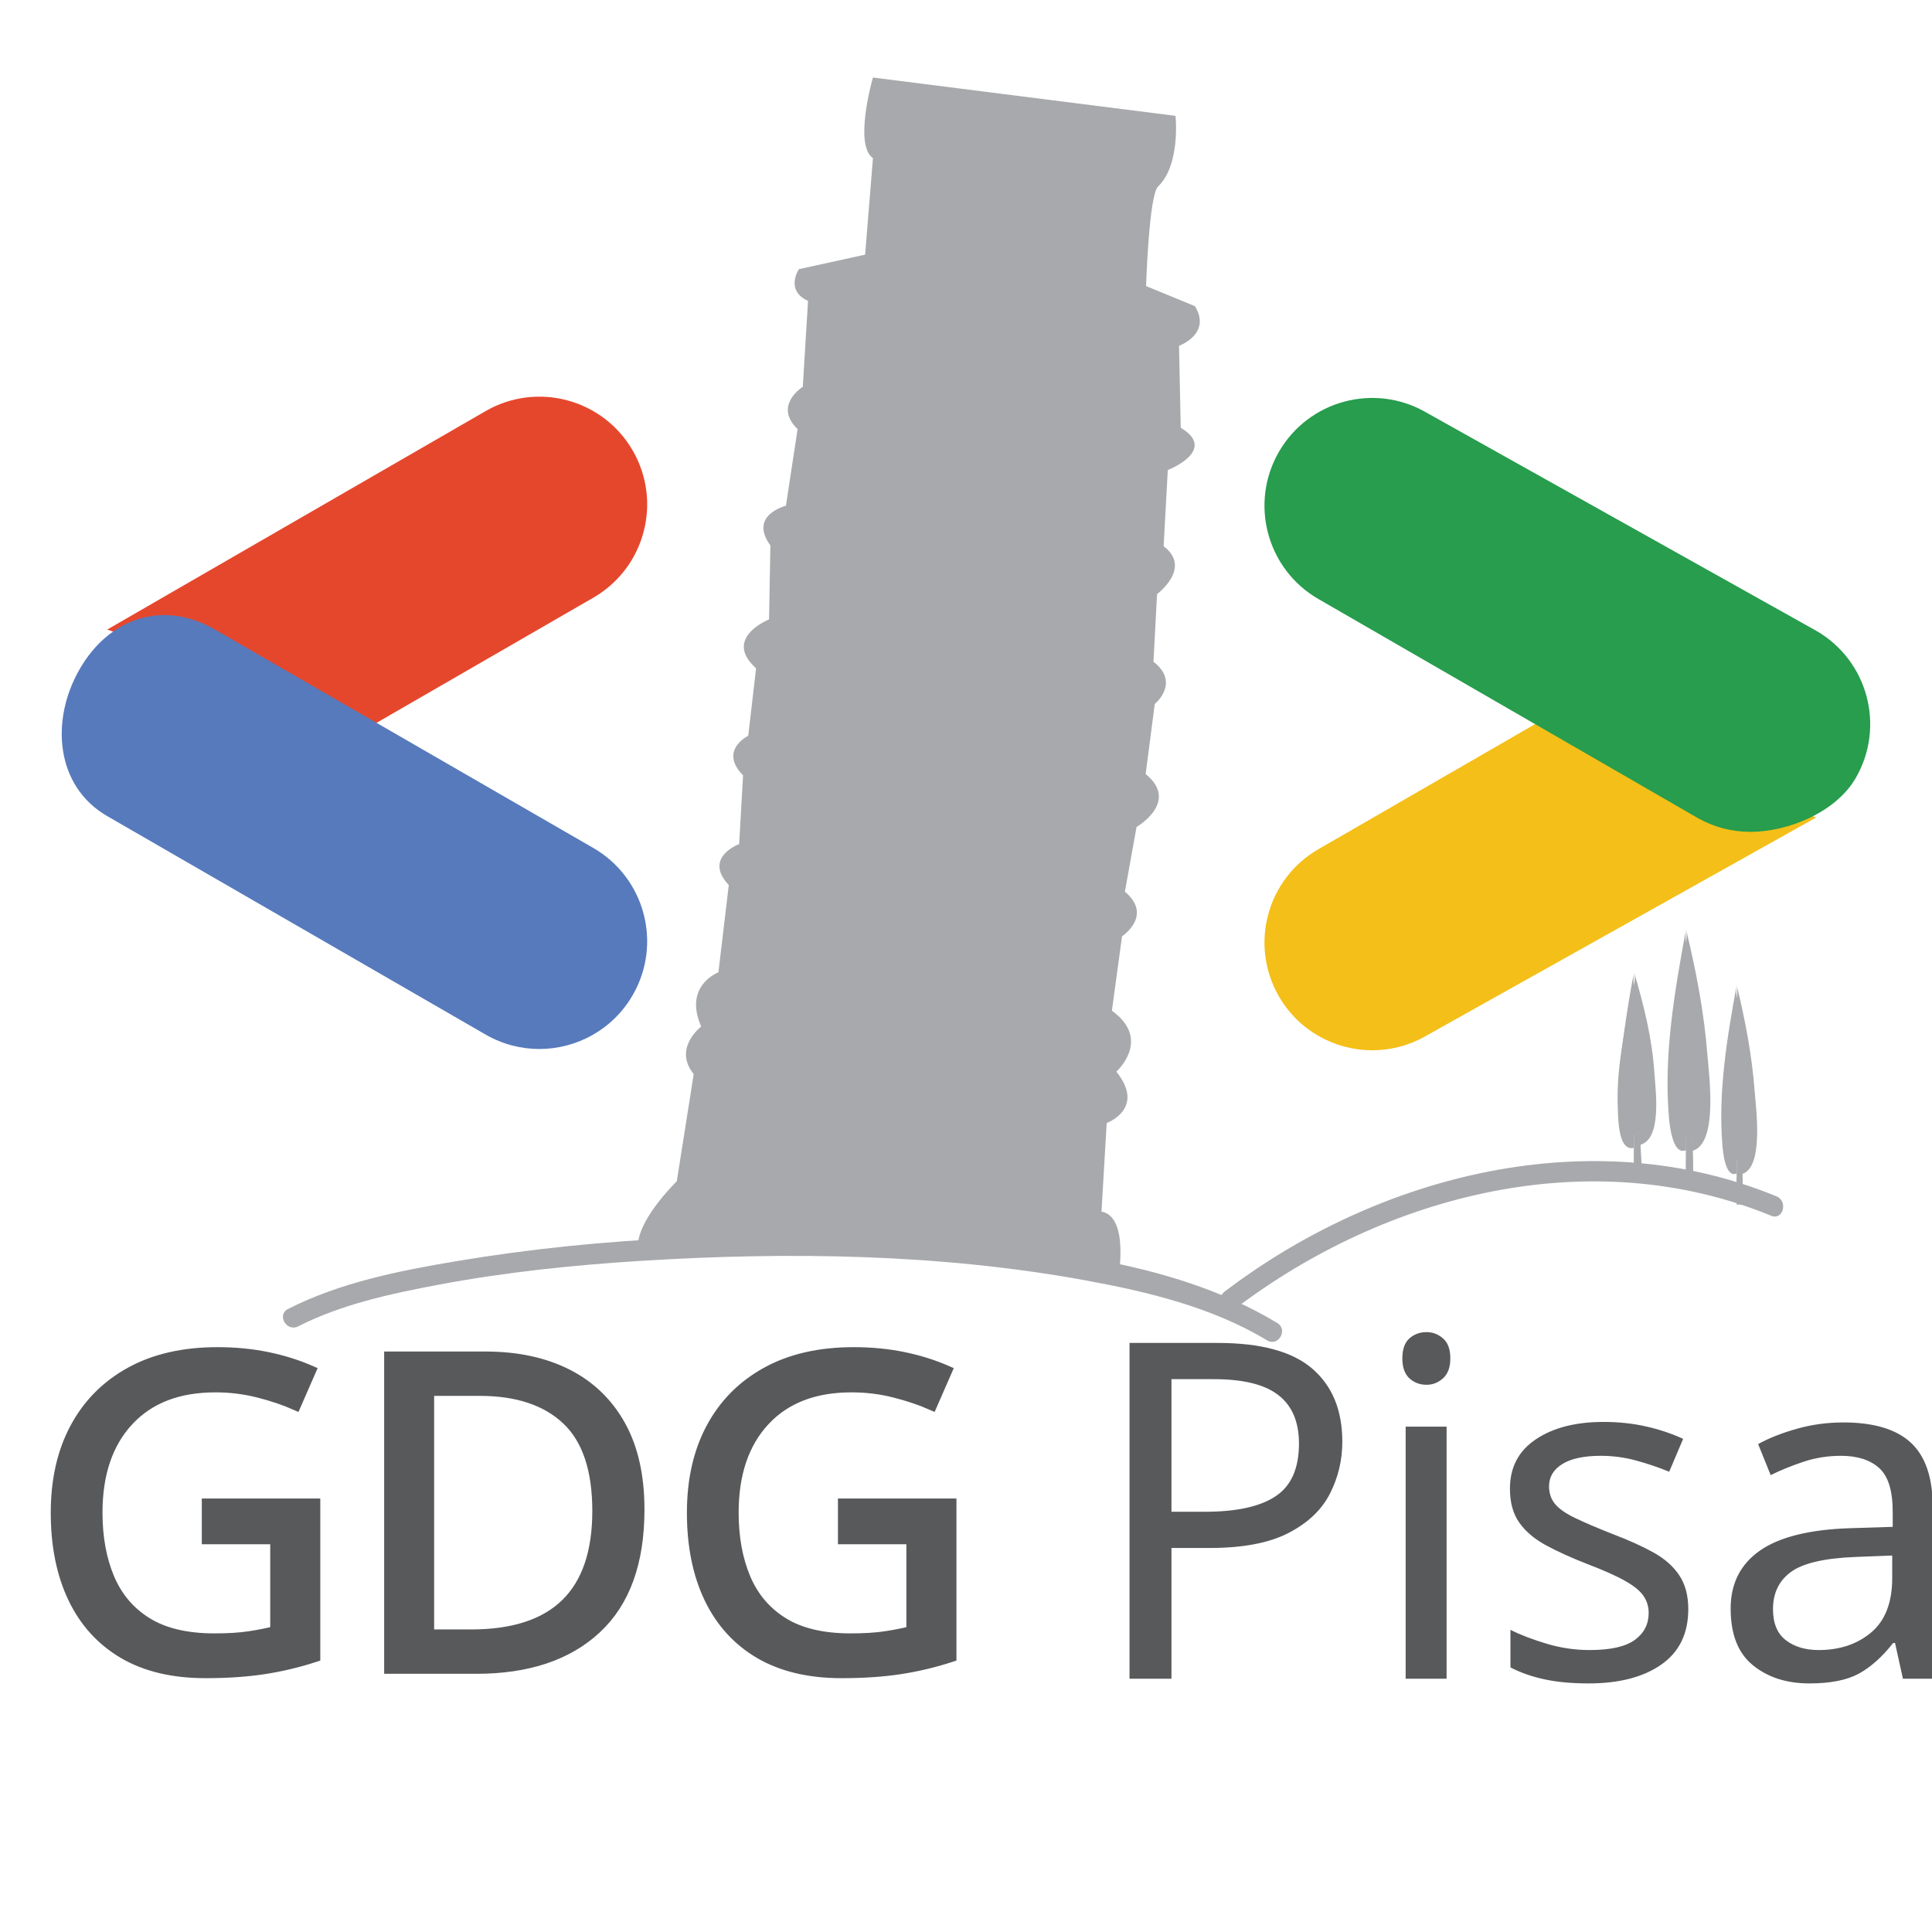
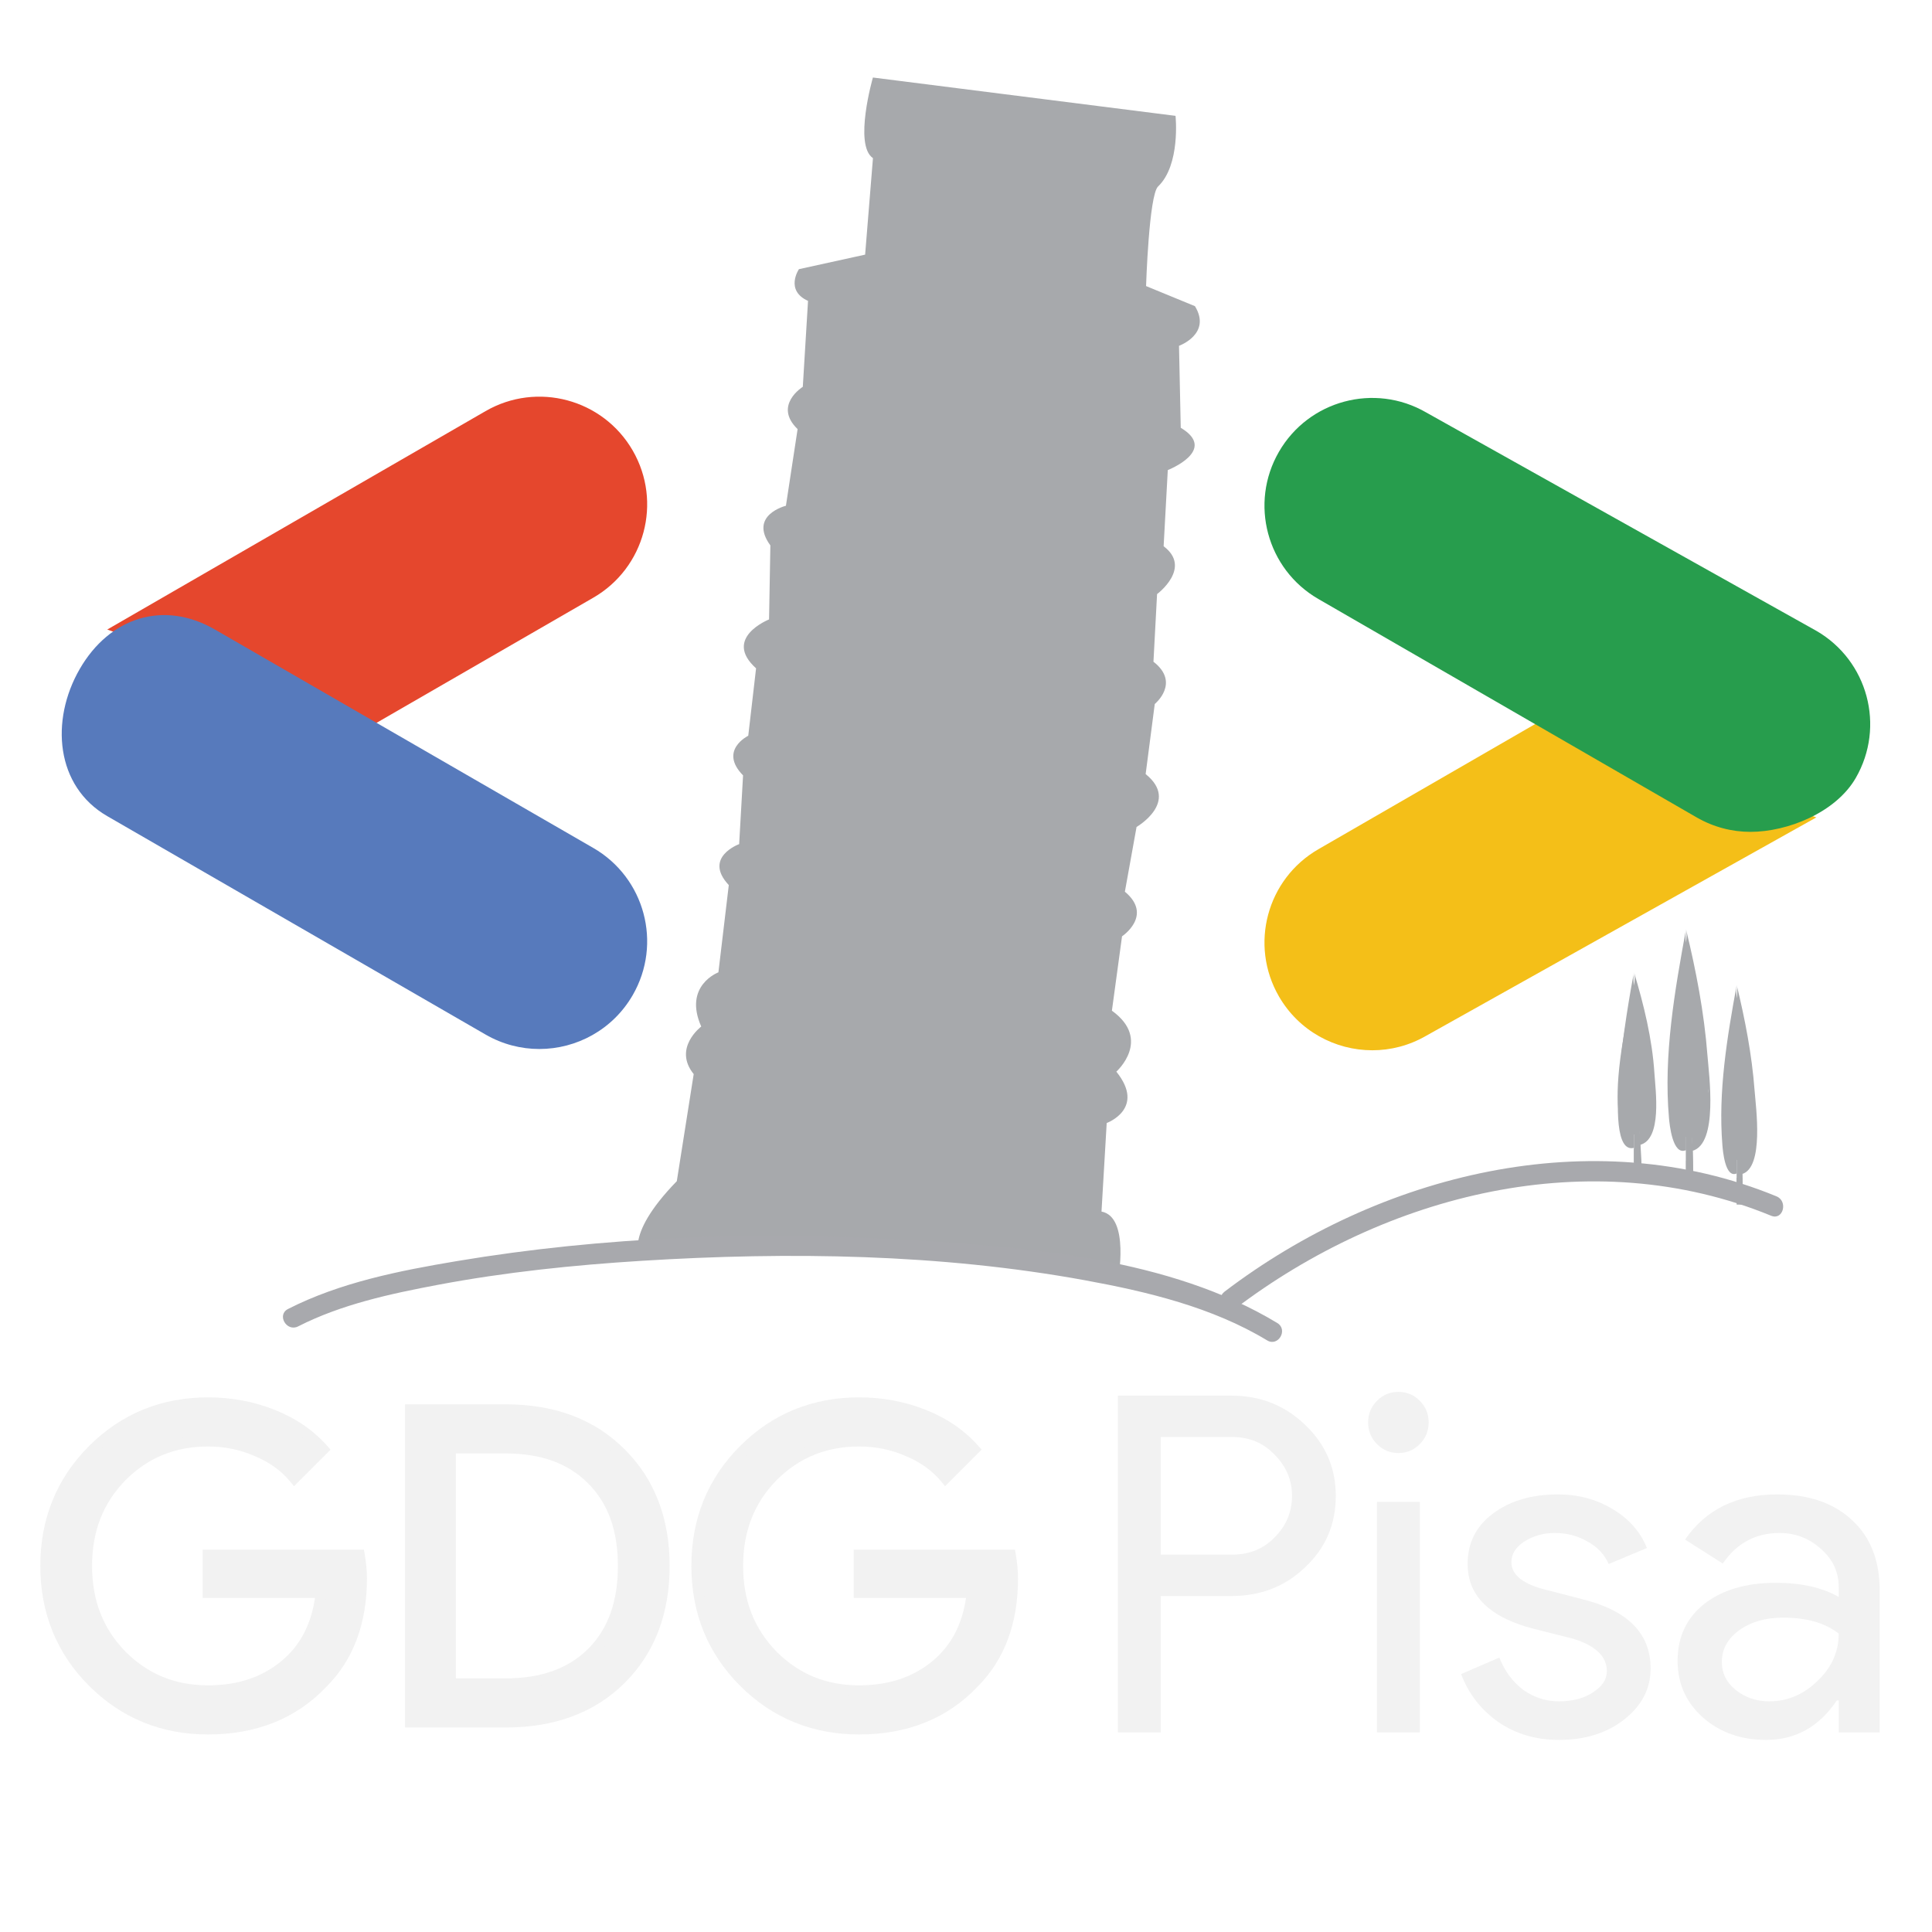
- <svg xmlns="http://www.w3.org/2000/svg" version="1.1" x="0px" y="0px" width="359.949px" height="359.958px" viewBox="0 0 359.949 359.958" enable-background="new 0 0 359.949 359.958" xml:space="preserve">
+ <svg xmlns="http://www.w3.org/2000/svg" version="1.1" x="0px" y="0px" width="359.949px" height="359.958px" viewBox="0 0 359.949 359.958" enable-background="new 0 0 359.949 359.958" xml:space="preserve" id="svg894">
+   <defs id="defs898">
+ 	
+ 	
+ 	
+ 	
+ 	
+ 	
+ 	
+ 	
+ 	
+ 	
+ 	
+ 		
+ 	
+ </defs>
  <g id="grafica_dietro">
    <g id="paesaggio_cipressi3">
	</g>
    <g id="paesaggio_cipressi2">
	</g>
    <g id="paesaggio_cipressi1">
	</g>
    <g id="torre_vet">
	</g>
    <g id="curve_nuove">
	</g>
  </g>
  <g id="google">
</g>
  <g id="gdg">
</g>
  <g id="tavola_3">
    <g id="giallo-verde">
	</g>
    <g id="rosso-blu">
	</g>
  </g>
-   <g id="tavola_2">
-     <path fill="#A7A9AC" d="M119.46,234.526c0,0,34.019-1.738,46.615-1.587c10.779,0.129,42.209,5.698,42.209,5.698   s2.264-11.922-3.059-12.904l0.969-16.5c0,0,7.348-2.676,1.795-9.57c0,0,6.674-5.945-0.826-11.359l1.887-13.857   c0,0,5.855-3.875,0.531-8.311l2.176-12.066c0,0,8.098-4.682,1.693-9.848l1.697-13.055c0,0,4.842-3.938-0.242-7.879l0.672-12.602   c0,0,6.588-4.883,1.223-8.912l0.775-14.191c0,0,9.422-3.693,2.414-7.884l-0.324-15.267c0,0,6.127-2.215,2.971-7.388l-9.107-3.746   c0,0,0.533-16.931,2.232-18.552c4.229-4.028,3.256-13.162,3.256-13.162l-56.381-7.142c0,0-3.623,12.56,0.008,15.021   c0,0-1.459,17.975-1.459,17.979l-12.334,2.708c0,0-2.662,3.939,1.695,5.91l-0.973,16.009c0,0-5.564,3.443-0.969,7.879   l-2.176,14.281c0,0-7.014,1.727-2.898,7.391l-0.244,13.787c0,0-8.713,3.449-2.42,9.111l-1.455,12.559c0,0-5.561,2.709-0.969,7.389   l-0.727,12.805c0,0-6.77,2.461-1.932,7.633l-1.934,16.254c0,0-6.584,2.469-3.199,10.1c0,0-5.328,4.01-1.404,8.861l-3.148,19.947   C115.771,230.702,119.46,234.526,119.46,234.526z" />
-     <g>
-       <path fill="#F4BF18" d="M255.681,195.681c3.405,0,6.855-0.867,10.017-2.693l72.71-40.694l-51.357-17.985l-41.424,23.916    c-9.6,5.542-12.889,17.818-7.347,27.418C241.997,192.081,248.744,195.681,255.681,195.681z" />
+   <path fill="#a7a9ac" d="m 119.46,234.526 c 0,0 34.019,-1.738 46.615,-1.587 10.779,0.129 42.209,5.698 42.209,5.698 0,0 2.264,-11.922 -3.059,-12.904 l 0.969,-16.5 c 0,0 7.348,-2.676 1.795,-9.57 0,0 6.674,-5.945 -0.826,-11.359 l 1.887,-13.857 c 0,0 5.855,-3.875 0.531,-8.311 l 2.176,-12.066 c 0,0 8.098,-4.682 1.693,-9.848 l 1.697,-13.055 c 0,0 4.842,-3.938 -0.242,-7.879 l 0.672,-12.602 c 0,0 6.588,-4.883 1.223,-8.912 l 0.775,-14.191 c 0,0 9.422,-3.693 2.414,-7.884 l -0.324,-15.267 c 0,0 6.127,-2.215 2.971,-7.388 l -9.107,-3.746 c 0,0 0.533,-16.931 2.232,-18.552 4.229,-4.028 3.256,-13.162 3.256,-13.162 l -56.381,-7.142 c 0,0 -3.623,12.56 0.008,15.021 0,0 -1.459,17.975 -1.459,17.979 l -12.334,2.708 c 0,0 -2.662,3.939 1.695,5.91 l -0.973,16.009 c 0,0 -5.564,3.443 -0.969,7.879 l -2.176,14.281 c 0,0 -7.014,1.727 -2.898,7.391 l -0.244,13.787 c 0,0 -8.713,3.449 -2.42,9.111 l -1.455,12.559 c 0,0 -5.561,2.709 -0.969,7.389 l -0.727,12.805 c 0,0 -6.77,2.461 -1.932,7.633 l -1.934,16.254 c 0,0 -6.584,2.469 -3.199,10.1 0,0 -5.328,4.01 -1.404,8.861 l -3.148,19.947 c -10.327,10.636 -6.638,14.46 -6.638,14.46 z" id="path835" />
+   <g id="g839">
+     <path fill="#f4bf18" d="m 255.681,195.681 c 3.405,0 6.855,-0.867 10.017,-2.693 l 72.71,-40.694 -51.357,-17.985 -41.424,23.916 c -9.6,5.542 -12.889,17.818 -7.347,27.418 3.717,6.438 10.464,10.038 17.401,10.038 z" id="path837" />
+   </g>
+   <g id="g843">
+     <path fill="#279d4d" d="m 326.129,154.986 c 6.937,0 15.907,-3.599 19.625,-10.039 5.542,-9.6 2.253,-21.875 -7.347,-27.417 l -72.71,-40.696 c -9.601,-5.542 -21.874,-2.254 -27.418,7.347 -5.542,9.599 -2.253,21.874 7.347,27.417 l 70.485,40.696 c 3.161,1.824 6.613,2.692 10.018,2.692 z" id="path841" />
+   </g>
+   <g id="g847">
+     <path fill="#e5472d" d="m 69.746,134.911 40.792,-23.551 c 9.601,-5.542 12.89,-17.818 7.347,-27.417 -5.542,-9.6 -17.816,-12.89 -27.417,-7.347 l -70.486,40.696 z" id="path845" />
+   </g>
+   <g id="g851">
+     <path fill="#577abc" d="m 100.483,195.443 c 6.938,0 13.684,-3.601 17.401,-10.039 5.543,-9.6 2.254,-21.876 -7.347,-27.418 L 40.051,117.292 c -9.601,-5.546 -19.65,-2.253 -25.193,7.347 -5.542,9.601 -4.478,21.875 5.123,27.417 l 70.486,40.695 c 3.161,1.825 6.612,2.692 10.016,2.692 z" id="path849" />
+   </g>
+   <g id="g859">
+     <path fill="#a7a9ac" d="m 323.57,186.018 c 0,0 7.135,29.145 0.968,30.232 l 0.121,5.683 h -1.089 v -5.804 c 0,0 -6.167,2.903 0,-30.111" id="path853" />
+     <g id="g857">
+       <path fill="#a7a9ac" d="m 323.57,188.518 c 0.987,4.061 1.794,8.176 2.441,12.304 0.251,1.602 0.478,3.207 0.653,4.819 0.115,1.062 0.146,2.152 0.285,3.205 0.304,2.284 0.575,-1.781 -0.006,0.117 -0.532,1.738 -0.206,4.154 -2.406,4.787 -0.246,0.07 -0.022,4.231 -0.013,4.658 0.04,1.895 0.08,3.789 0.121,5.684 0.004,-1.553 0.008,-3.106 0.013,-4.659 -0.363,0 -0.727,0 -1.089,0 0.009,0.834 0.017,1.667 0.024,2.5 0,-1.935 0,-3.869 0,-5.804 0,-0.188 -0.147,-2.446 -0.024,-2.5 -1.094,0.479 -1.758,-1.069 -2.066,-1.79 -0.298,-0.695 -0.378,-1.528 -0.481,-2.271 -0.093,-0.669 -0.094,-1.342 -0.159,-2.012 0.343,3.524 0.021,0.714 0.096,-0.24 0.496,-6.321 1.468,-12.562 2.611,-18.798 0.297,-1.618 -0.295,-3.396 0,-5 -1.785,9.733 -3.476,19.876 -2.665,29.827 0.074,0.909 0.48,6.24 2.665,5.284 -0.009,-0.833 -0.017,-1.667 -0.025,-2.5 0,1.935 0,3.869 0,5.804 0,0.143 -0.004,2.5 0.025,2.5 0.362,0 0.726,0 1.089,0 0.045,0 0.021,-4.281 0.013,-4.658 -0.041,-1.895 -0.081,-3.789 -0.122,-5.684 -0.004,1.553 -0.008,3.105 -0.012,4.659 4.177,-1.2 2.602,-12.438 2.36,-15.648 -0.494,-6.583 -1.77,-13.173 -3.328,-19.584 0.38,1.565 -0.384,3.419 0,5 z" id="path855" />
    </g>
-     <g>
-       <path fill="#279D4D" d="M326.129,154.986c6.937,0,15.907-3.599,19.625-10.039c5.542-9.6,2.253-21.875-7.347-27.417l-72.71-40.696    c-9.601-5.542-21.874-2.254-27.418,7.347c-5.542,9.599-2.253,21.874,7.347,27.417l70.485,40.696    C319.272,154.118,322.724,154.986,326.129,154.986z" />
+   </g>
+   <g id="g867">
+     <path fill="#a7a9ac" d="m 314.127,175.633 c 0,0 8.566,34.99 1.162,36.297 l 0.146,6.825 h -1.308 v -6.971 c 0,0.001 -7.404,3.486 0,-36.151" id="path861" />
+     <g id="g865">
+       <path fill="#a7a9ac" d="m 314.127,178.133 c 1.225,5.027 2.219,10.126 3.006,15.239 0.297,1.931 0.563,3.868 0.765,5.812 0.126,1.212 0.149,2.47 0.307,3.672 0.298,2.266 0.449,-2.174 -0.018,0.909 -0.309,2.041 -0.488,5.019 -2.897,5.665 -0.233,0.062 -0.021,4.237 -0.013,4.658 0.049,2.275 0.098,4.55 0.146,6.825 0.005,-1.553 0.009,-3.105 0.013,-4.658 -0.436,0 -0.871,0 -1.308,0 0.009,0.833 0.017,1.666 0.025,2.5 0,-2.324 0,-4.647 0,-6.971 0,-0.188 -0.149,-2.444 -0.025,-2.5 -1.298,0.576 -2.134,-1.282 -2.479,-2.148 -0.334,-0.84 -0.452,-1.783 -0.576,-2.674 -0.074,-0.541 -0.199,-3.618 -0.195,-1.396 -0.002,-0.969 0.085,-1.946 0.15,-2.911 0.503,-7.397 1.759,-14.739 3.099,-22.022 0.298,-1.618 -0.295,-3.396 0,-5 -2.105,11.444 -4.206,23.46 -3.174,35.168 0.094,1.064 0.656,7.101 3.174,5.983 -0.008,-0.833 -0.017,-1.666 -0.024,-2.5 0,2.323 0,4.646 0,6.971 0,0.142 -0.004,2.5 0.024,2.5 0.437,0 0.872,0 1.308,0 0.046,0 0.021,-4.282 0.013,-4.659 -0.049,-2.274 -0.097,-4.55 -0.146,-6.825 -0.004,1.554 -0.008,3.106 -0.013,4.659 4.896,-1.314 3.11,-14.183 2.826,-17.873 -0.605,-7.876 -2.12,-15.754 -3.988,-23.424 0.381,1.565 -0.385,3.419 0,5 z" id="path863" />
    </g>
-     <g>
-       <path fill="#E5472D" d="M69.746,134.911l40.792-23.551c9.601-5.542,12.89-17.818,7.347-27.417    c-5.542-9.6-17.816-12.89-27.417-7.347l-70.486,40.696L69.746,134.911z" />
+   </g>
+   <g id="g875">
+     <path fill="#a7a9ac" d="m 304.438,183.627 c 0,0 7.943,26.212 1.077,27.19 l 0.135,5.111 -1.212,0.652 v -5.221 c 0,0.002 -6.866,1.96 0,-27.732" id="path869" />
+     <g id="g873">
+       <path fill="#a7a9ac" d="m 304.438,186.127 c 1.119,3.719 2.042,7.516 2.771,11.329 0.271,1.419 0.514,2.844 0.702,4.276 0.102,0.774 0.18,1.548 0.262,2.324 0.243,2.3 -0.46,1.324 0.035,-0.035 -0.646,1.772 -0.42,3.748 -2.692,4.296 -0.224,0.054 -0.019,4.45 -0.007,4.91 0.045,1.704 0.09,3.408 0.135,5.112 0.003,-1.638 0.005,-3.274 0.007,-4.911 -0.404,0.218 -0.808,0.436 -1.212,0.652 0.009,0.834 0.017,1.667 0.025,2.5 0,-1.74 0,-3.48 0,-5.221 0,-0.155 -0.089,-2.483 -0.025,-2.5 -1.134,0.29 -1.867,-1.001 -2.267,-1.812 -0.317,-0.644 -0.432,-1.415 -0.553,-2.113 -0.118,-0.686 -0.144,-1.377 -0.199,-2.071 0.206,2.567 0.058,0.751 0.222,-0.96 0.509,-5.319 1.618,-10.571 2.796,-15.776 0.36,-1.593 -0.357,-3.424 0,-5 -0.094,0.412 -6.73,34.452 0,32.733 -0.008,-0.833 -0.017,-1.666 -0.025,-2.5 0,1.74 0,3.48 0,5.221 0,0.21 0.177,2.419 0.025,2.5 0.404,-0.217 0.808,-0.435 1.212,-0.652 0.396,-0.213 0.021,-4.336 0.007,-4.91 -0.045,-1.704 -0.09,-3.408 -0.135,-5.112 -0.002,1.638 -0.005,3.274 -0.007,4.911 4.212,-1.015 2.93,-10.178 2.726,-13.361 -0.405,-6.353 -1.973,-12.745 -3.803,-18.829 0.458,1.516 -0.462,3.461 0,4.999 z" id="path871" />
    </g>
-     <g>
-       <path fill="#577ABC" d="M100.483,195.443c6.938,0,13.684-3.601,17.401-10.039c5.543-9.6,2.254-21.876-7.347-27.418l-70.486-40.694    c-9.601-5.546-19.65-2.253-25.193,7.347c-5.542,9.601-4.478,21.875,5.123,27.417l70.486,40.695    C93.628,194.576,97.079,195.443,100.483,195.443z" />
+   </g>
+   <g id="g881">
+     <g id="g879">
+       <path fill="#a8a9ad" d="m 55.553,247.123 c 8.045,-4.108 17.229,-6.082 26.042,-7.743 12.553,-2.365 25.299,-3.687 38.041,-4.478 27.382,-1.699 55.469,-1.31 82.519,3.631 11.637,2.126 23.706,5.021 33.928,11.199 2.07,1.251 3.957,-1.99 1.893,-3.238 -20.07,-12.132 -46.568,-14.199 -69.412,-15.512 -27.746,-1.595 -56.028,-0.621 -83.467,3.981 -10.639,1.784 -21.748,3.974 -31.436,8.921 -2.15,1.098 -0.256,4.334 1.892,3.239 z" id="path877" />
    </g>
-     <g>
-       <path fill="#A7A9AC" d="M323.57,186.018c0,0,7.135,29.145,0.968,30.232l0.121,5.683h-1.089v-5.804    C323.57,216.129,317.403,219.032,323.57,186.018" />
-       <g>
-         <path fill="#A7A9AC" d="M323.57,188.518c0.987,4.061,1.794,8.176,2.441,12.304c0.251,1.602,0.478,3.207,0.653,4.819     c0.115,1.062,0.146,2.152,0.285,3.205c0.304,2.284,0.575-1.781-0.006,0.117c-0.532,1.738-0.206,4.154-2.406,4.787     c-0.246,0.07-0.022,4.231-0.013,4.658c0.04,1.895,0.08,3.789,0.121,5.684c0.004-1.553,0.008-3.106,0.013-4.659     c-0.363,0-0.727,0-1.089,0c0.009,0.834,0.017,1.667,0.024,2.5c0-1.935,0-3.869,0-5.804c0-0.188-0.147-2.446-0.024-2.5     c-1.094,0.479-1.758-1.069-2.066-1.79c-0.298-0.695-0.378-1.528-0.481-2.271c-0.093-0.669-0.094-1.342-0.159-2.012     c0.343,3.524,0.021,0.714,0.096-0.24C321.455,200.995,322.427,194.754,323.57,188.518c0.297-1.618-0.295-3.396,0-5     c-1.785,9.733-3.476,19.876-2.665,29.827c0.074,0.909,0.48,6.24,2.665,5.284c-0.009-0.833-0.017-1.667-0.025-2.5     c0,1.935,0,3.869,0,5.804c0,0.143-0.004,2.5,0.025,2.5c0.362,0,0.726,0,1.089,0c0.045,0,0.021-4.281,0.013-4.658     c-0.041-1.895-0.081-3.789-0.122-5.684c-0.004,1.553-0.008,3.105-0.012,4.659c4.177-1.2,2.602-12.438,2.36-15.648     c-0.494-6.583-1.77-13.173-3.328-19.584C323.95,185.083,323.186,186.937,323.57,188.518L323.57,188.518z" />
-       </g>
+   </g>
+   <g id="g887">
+     <g id="g885">
+       <path fill="#a8a9ad" d="m 230.051,243.883 c 28.076,-21.354 66.313,-31.203 99.937,-17.372 2.229,0.917 3.201,-2.709 0.997,-3.616 -34.431,-14.163 -74.066,-4.124 -102.827,17.75 -1.896,1.442 -0.03,4.7 1.893,3.238 z" id="path883" />
    </g>
-     <g>
-       <path fill="#A7A9AC" d="M314.127,175.633c0,0,8.566,34.99,1.162,36.297l0.146,6.825h-1.308v-6.971    C314.127,211.785,306.723,215.27,314.127,175.633" />
-       <g>
-         <path fill="#A7A9AC" d="M314.127,178.133c1.225,5.027,2.219,10.126,3.006,15.239c0.297,1.931,0.563,3.868,0.765,5.812     c0.126,1.212,0.149,2.47,0.307,3.672c0.298,2.266,0.449-2.174-0.018,0.909c-0.309,2.041-0.488,5.019-2.897,5.665     c-0.233,0.062-0.021,4.237-0.013,4.658c0.049,2.275,0.098,4.55,0.146,6.825c0.005-1.553,0.009-3.105,0.013-4.658     c-0.436,0-0.871,0-1.308,0c0.009,0.833,0.017,1.666,0.025,2.5c0-2.324,0-4.647,0-6.971c0-0.188-0.149-2.444-0.025-2.5     c-1.298,0.576-2.134-1.282-2.479-2.148c-0.334-0.84-0.452-1.783-0.576-2.674c-0.074-0.541-0.199-3.618-0.195-1.396     c-0.002-0.969,0.085-1.946,0.15-2.911C311.531,192.758,312.787,185.416,314.127,178.133c0.298-1.618-0.295-3.396,0-5     c-2.105,11.444-4.206,23.46-3.174,35.168c0.094,1.064,0.656,7.101,3.174,5.983c-0.008-0.833-0.017-1.666-0.024-2.5     c0,2.323,0,4.646,0,6.971c0,0.142-0.004,2.5,0.024,2.5c0.437,0,0.872,0,1.308,0c0.046,0,0.021-4.282,0.013-4.659     c-0.049-2.274-0.097-4.55-0.146-6.825c-0.004,1.554-0.008,3.106-0.013,4.659c4.896-1.314,3.11-14.183,2.826-17.873     c-0.605-7.876-2.12-15.754-3.988-23.424C314.508,174.698,313.742,176.552,314.127,178.133L314.127,178.133z" />
-       </g>
+   </g>
+   <g aria-label="GDG " id="text889" style="font-size:81.291px;font-family:ProductSans-Regular;fill:#f2f2f2;stroke:#58595b;stroke-width:2;stroke-miterlimit:10">
+     <g id="path3205" style="fill:#f2f2f2">
+       <path style="color:#000000;-inkscape-font-specification:'Product Sans';stroke:none;-inkscape-stroke:none;fill:#f2f2f2" d="m 67.366,294.108 q 0,12.194 -7.235,19.429 -8.129,8.617 -21.38,8.617 -12.681,0 -21.461,-8.779 -8.779,-8.779 -8.779,-21.623 0,-12.844 8.779,-21.623 8.779,-8.779 21.461,-8.779 6.422,0 12.112,2.276 5.69,2.276 9.348,6.422 l -5.365,5.365 q -2.683,-3.252 -6.991,-5.04 -4.227,-1.87 -9.105,-1.87 -9.511,0 -16.096,6.585 -6.503,6.666 -6.503,16.665 0,9.999 6.503,16.665 6.585,6.585 16.096,6.585 8.698,0 14.47,-4.877 5.772,-4.877 6.666,-13.413 H 38.751 v -6.991 h 28.208 q 0.406,2.276 0.406,4.39 z" id="path3232" />
+       <path style="color:#000000;-inkscape-font-specification:'Product Sans';stroke:none;-inkscape-stroke:none;fill:#f2f2f2" d="m 38.752,260.348 c -8.685,0 -16.145,3.049 -22.168,9.072 -6.025,6.025 -9.074,13.54 -9.074,22.33 0,8.791 3.049,16.307 9.074,22.332 6.023,6.023 13.483,9.072 22.168,9.072 9.047,0 16.493,-2.989 22.098,-8.926 5.013,-5.021 7.516,-11.802 7.516,-20.121 0,-1.473 -0.141,-2.994 -0.422,-4.564 l -0.146,-0.824 H 37.752 v 8.99 H 58.688 c -0.735,4.926 -2.723,8.787 -6.111,11.65 C 48.918,312.451 44.364,314 38.752,314 c -6.106,0 -11.163,-2.069 -15.381,-6.283 l -0.004,-0.004 c -0.001,-0.001 -0.003,-0.003 -0.004,-0.004 C 19.208,303.445 17.152,298.195 17.152,291.75 c 0,-6.445 2.055,-11.693 6.211,-15.957 l 0.004,-0.004 c 0.001,-0.001 0.003,-0.003 0.004,-0.004 4.218,-4.214 9.275,-6.283 15.381,-6.283 3.124,0 6.011,0.594 8.699,1.783 l 0.01,0.006 0.012,0.004 c 2.742,1.138 4.925,2.717 6.604,4.752 l 0.699,0.85 6.809,-6.809 -0.623,-0.703 c -2.549,-2.889 -5.807,-5.122 -9.727,-6.689 -3.914,-1.566 -8.083,-2.348 -12.482,-2.348 z m 0,2 c 4.163,0 8.067,0.736 11.74,2.205 3.343,1.337 6.039,3.221 8.266,5.531 l -3.941,3.941 C 53.03,272.121 50.879,270.548 48.25,269.455 c -2.946,-1.301 -6.122,-1.953 -9.498,-1.953 -6.571,0 -12.243,2.317 -16.803,6.877 l -0.006,0.004 -0.004,0.004 c -4.51,4.623 -6.787,10.481 -6.787,17.363 0,6.883 2.277,12.74 6.787,17.363 l 0.004,0.006 0.006,0.004 C 26.509,313.683 32.18,316 38.752,316 c 5.986,0 11.078,-1.702 15.115,-5.113 4.048,-3.421 6.396,-8.18 7.014,-14.072 l 0.115,-1.105 H 39.752 v -4.99 h 26.299 c 0.169,1.159 0.314,2.307 0.314,3.389 0,7.931 -2.317,14.098 -6.941,18.723 l -0.01,0.01 -0.012,0.01 c -5.233,5.547 -12.034,8.305 -20.65,8.305 -8.224,0 -15.071,-2.804 -20.754,-8.486 -5.681,-5.681 -8.488,-12.583 -8.488,-20.918 0,-8.335 2.808,-15.235 8.488,-20.916 5.683,-5.683 12.53,-8.486 20.754,-8.486 z" id="path3234" />
    </g>
-     <g>
-       <path fill="#A7A9AC" d="M304.438,183.627c0,0,7.943,26.212,1.077,27.19l0.135,5.111l-1.212,0.652v-5.221    C304.438,211.361,297.572,213.319,304.438,183.627" />
-       <g>
-         <path fill="#A7A9AC" d="M304.438,186.127c1.119,3.719,2.042,7.516,2.771,11.329c0.271,1.419,0.514,2.844,0.702,4.276     c0.102,0.774,0.18,1.548,0.262,2.324c0.243,2.3-0.46,1.324,0.035-0.035c-0.646,1.772-0.42,3.748-2.692,4.296     c-0.224,0.054-0.019,4.45-0.007,4.91c0.045,1.704,0.09,3.408,0.135,5.112c0.003-1.638,0.005-3.274,0.007-4.911     c-0.404,0.218-0.808,0.436-1.212,0.652c0.009,0.834,0.017,1.667,0.025,2.5c0-1.74,0-3.48,0-5.221c0-0.155-0.089-2.483-0.025-2.5     c-1.134,0.29-1.867-1.001-2.267-1.812c-0.317-0.644-0.432-1.415-0.553-2.113c-0.118-0.686-0.144-1.377-0.199-2.071     c0.206,2.567,0.058,0.751,0.222-0.96C302.151,196.584,303.26,191.332,304.438,186.127c0.36-1.593-0.357-3.424,0-5     c-0.094,0.412-6.73,34.452,0,32.733c-0.008-0.833-0.017-1.666-0.025-2.5c0,1.74,0,3.48,0,5.221c0,0.21,0.177,2.419,0.025,2.5     c0.404-0.217,0.808-0.435,1.212-0.652c0.396-0.213,0.021-4.336,0.007-4.91c-0.045-1.704-0.09-3.408-0.135-5.112     c-0.002,1.638-0.005,3.274-0.007,4.911c4.212-1.015,2.93-10.178,2.726-13.361c-0.405-6.353-1.973-12.745-3.803-18.829     C304.896,182.644,303.976,184.589,304.438,186.127L304.438,186.127z" />
-       </g>
+     <g id="path3207" style="fill:#f2f2f2">
+       <path style="color:#000000;-inkscape-font-specification:'Product Sans';stroke:none;-inkscape-stroke:none;fill:#f2f2f2" d="m 76.452,320.853 v -58.205 h 17.803 q 13.332,0 21.38,8.048 8.129,8.048 8.129,21.054 0,13.088 -8.129,21.136 -8.048,7.967 -21.38,7.967 z m 7.479,-51.051 v 43.897 h 10.324 q 10.161,0 16.014,-5.772 5.853,-5.853 5.853,-16.177 0,-10.243 -5.853,-16.096 -5.853,-5.853 -16.014,-5.853 z" id="path3238" />
+       <path style="color:#000000;-inkscape-font-specification:'Product Sans';stroke:none;-inkscape-stroke:none;fill:#f2f2f2" d="m 75.453,261.648 v 60.205 h 1 17.803 c 9.087,0 16.521,-2.751 22.082,-8.256 5.612,-5.556 8.426,-12.915 8.426,-21.848 0,-8.879 -2.815,-16.209 -8.426,-21.764 -5.56,-5.558 -12.995,-8.338 -22.082,-8.338 z m 2,2 h 16.803 c 8.687,0 15.502,2.586 20.672,7.756 h 0.002 l 0.002,0.002 c 5.228,5.176 7.832,11.881 7.832,20.344 0,8.518 -2.605,15.251 -7.832,20.426 -5.169,5.117 -11.987,7.678 -20.676,7.678 H 77.453 Z m 5.479,5.154 v 1 44.896 h 11.324 c 6.964,0 12.609,-2.008 16.717,-6.059 l 0.002,-0.004 0.002,-0.002 c 4.11,-4.11 6.146,-9.813 6.146,-16.885 0,-7.019 -2.038,-12.695 -6.146,-16.803 -4.107,-4.107 -9.754,-6.145 -16.721,-6.145 z m 2,2 h 9.324 c 6.582,0 11.609,1.861 15.307,5.559 3.696,3.696 5.561,8.751 5.561,15.389 0,6.694 -1.866,11.777 -5.561,15.471 -3.695,3.641 -8.725,5.479 -15.307,5.479 h -9.324 z" id="path3240" />
    </g>
-     <g>
-       <g>
-         <path fill="#A8A9AD" d="M55.553,247.123c8.045-4.108,17.229-6.082,26.042-7.743c12.553-2.365,25.299-3.687,38.041-4.478     c27.382-1.699,55.469-1.31,82.519,3.631c11.637,2.126,23.706,5.021,33.928,11.199c2.07,1.251,3.957-1.99,1.893-3.238     c-20.07-12.132-46.568-14.199-69.412-15.512c-27.746-1.595-56.028-0.621-83.467,3.981c-10.639,1.784-21.748,3.974-31.436,8.921     C51.511,244.982,53.405,248.218,55.553,247.123L55.553,247.123z" />
-       </g>
+     <g id="path3209" style="fill:#f2f2f2">
+       <path style="color:#000000;-inkscape-font-specification:'Product Sans';stroke:none;-inkscape-stroke:none;fill:#f2f2f2" d="m 188.667,294.108 q 0,12.194 -7.235,19.429 -8.129,8.617 -21.38,8.617 -12.681,0 -21.461,-8.779 -8.779,-8.779 -8.779,-21.623 0,-12.844 8.779,-21.623 8.779,-8.779 21.461,-8.779 6.422,0 12.112,2.276 5.69,2.276 9.348,6.422 l -5.365,5.365 q -2.683,-3.252 -6.991,-5.04 -4.227,-1.87 -9.105,-1.87 -9.511,0 -16.096,6.585 -6.503,6.666 -6.503,16.665 0,9.999 6.503,16.665 6.585,6.585 16.096,6.585 8.698,0 14.47,-4.877 5.772,-4.877 6.666,-13.413 h -21.136 v -6.991 h 28.208 q 0.406,2.276 0.406,4.39 z" id="path3244" />
+       <path style="color:#000000;-inkscape-font-specification:'Product Sans';stroke:none;-inkscape-stroke:none;fill:#f2f2f2" d="m 160.053,260.348 c -8.685,0 -16.145,3.049 -22.168,9.072 -6.025,6.025 -9.072,13.54 -9.072,22.33 0,8.791 3.047,16.307 9.072,22.332 6.023,6.023 13.483,9.072 22.168,9.072 9.044,0 16.49,-2.987 22.094,-8.92 5.016,-5.021 7.521,-11.805 7.521,-20.127 0,-1.473 -0.141,-2.994 -0.422,-4.564 l -0.148,-0.824 h -30.045 v 8.99 h 20.936 c -0.735,4.926 -2.723,8.787 -6.111,11.65 -3.659,3.092 -8.212,4.641 -13.824,4.641 -6.106,0 -11.161,-2.07 -15.379,-6.283 -4.161,-4.265 -6.221,-9.518 -6.221,-15.967 0,-6.449 2.06,-11.7 6.221,-15.965 4.218,-4.213 9.273,-6.283 15.379,-6.283 3.124,0 6.013,0.594 8.701,1.783 l 0.01,0.006 0.01,0.004 c 2.742,1.138 4.925,2.717 6.604,4.752 l 0.701,0.85 6.807,-6.809 -0.621,-0.703 c -2.549,-2.889 -5.807,-5.122 -9.727,-6.689 -3.914,-1.566 -8.085,-2.348 -12.484,-2.348 z m 0,2 c 4.163,0 8.067,0.736 11.74,2.205 3.343,1.337 6.039,3.223 8.266,5.533 l -3.939,3.939 c -1.787,-1.904 -3.937,-3.477 -6.566,-4.57 -2.946,-1.301 -6.124,-1.953 -9.5,-1.953 -6.571,0 -12.243,2.317 -16.803,6.877 l -0.004,0.004 -0.004,0.004 c -4.51,4.623 -6.789,10.481 -6.789,17.363 0,6.883 2.279,12.74 6.789,17.363 l 0.004,0.006 0.004,0.004 C 147.81,313.683 153.481,316 160.053,316 c 5.986,0 11.078,-1.702 15.115,-5.113 4.048,-3.421 6.398,-8.18 7.016,-14.072 l 0.115,-1.105 h -21.246 v -4.99 h 26.301 c 0.169,1.159 0.314,2.307 0.314,3.389 0,7.931 -2.319,14.098 -6.943,18.723 l -0.01,0.01 -0.01,0.01 c -5.233,5.547 -12.035,8.305 -20.652,8.305 -8.224,0 -15.071,-2.804 -20.754,-8.486 -5.681,-5.681 -8.486,-12.583 -8.486,-20.918 0,-8.335 2.806,-15.235 8.486,-20.916 5.683,-5.683 12.53,-8.486 20.754,-8.486 z" id="path3246" />
    </g>
-     <g>
-       <g>
-         <path fill="#A8A9AD" d="M230.051,243.883c28.076-21.354,66.313-31.203,99.937-17.372c2.229,0.917,3.201-2.709,0.997-3.616     c-34.431-14.163-74.066-4.124-102.827,17.75C226.262,242.087,228.128,245.345,230.051,243.883L230.051,243.883z" />
-       </g>
-     </g>
-     <text transform="matrix(1 0 0 1 5.5029 310.853)" fill="#58595B" stroke="#58595B" stroke-width="2" stroke-miterlimit="10" font-family="'ProductSans-Regular'" font-size="81.291">GDG </text>
-     <text transform="matrix(0.99 0 0 1 202.0303 312.769)" fill="#58595B" font-family="'ProductSans-Regular'" font-size="87.628">Pisa</text>
+   </g>
+   <g aria-label="Pisa" transform="scale(0.9949874,1.005038)" id="text891" style="font-size:87.189px;font-family:ProductSans-Regular;fill:#f2f2f2;stroke-width:0.995">
+     <path d="m 217.347,295.866 v 25.285 h -8.021 v -62.427 h 21.274 q 8.109,0 13.776,5.406 5.754,5.406 5.754,13.166 0,7.934 -5.754,13.253 -5.58,5.319 -13.776,5.319 z m 0,-29.47 v 21.797 h 13.427 q 4.795,0 7.934,-3.226 3.226,-3.226 3.226,-7.673 0,-4.359 -3.226,-7.585 -3.139,-3.313 -7.934,-3.313 z" style="font-family:'Product Sans';-inkscape-font-specification:'Product Sans';fill:#f2f2f2" id="path3293" />
+     <path d="m 267.52,263.693 q 0,2.354 -1.657,4.011 -1.657,1.657 -4.011,1.657 -2.354,0 -4.011,-1.657 -1.657,-1.657 -1.657,-4.011 0,-2.354 1.657,-4.011 1.657,-1.657 4.011,-1.657 2.354,0 4.011,1.657 1.657,1.657 1.657,4.011 z m -1.657,14.735 v 42.723 h -8.021 v -42.723 z" style="font-family:'Product Sans';-inkscape-font-specification:'Product Sans';fill:#f2f2f2" id="path3290" />
+     <path d="m 309.084,309.293 q 0,5.58 -4.883,9.416 -4.883,3.836 -12.294,3.836 -6.452,0 -11.335,-3.313 -4.883,-3.4 -6.975,-8.893 l 7.15,-3.052 q 1.569,3.836 4.534,6.016 3.052,2.093 6.626,2.093 3.836,0 6.365,-1.657 2.616,-1.657 2.616,-3.924 0,-4.098 -6.278,-6.016 l -7.324,-1.831 q -12.468,-3.139 -12.468,-12.032 0,-5.842 4.708,-9.329 4.795,-3.575 12.206,-3.575 5.667,0 10.201,2.703 4.621,2.703 6.452,7.237 l -7.15,2.964 q -1.221,-2.703 -4.011,-4.185 -2.703,-1.569 -6.103,-1.569 -3.139,0 -5.667,1.569 -2.441,1.569 -2.441,3.836 0,3.662 6.888,5.231 l 6.452,1.657 q 12.73,3.139 12.73,12.817 z" style="font-family:'Product Sans';-inkscape-font-specification:'Product Sans';fill:#f2f2f2" id="path3287" />
+     <path d="m 322.418,308.073 q 0,3.139 2.616,5.231 2.703,2.093 6.278,2.093 5.057,0 8.98,-3.749 4.011,-3.749 4.011,-8.806 -3.749,-2.964 -10.463,-2.964 -4.883,0 -8.196,2.354 -3.226,2.354 -3.226,5.842 z m 10.376,-31.039 q 8.893,0 14.037,4.795 5.144,4.708 5.144,12.991 v 26.331 h -7.673 v -5.929 h -0.349 q -4.97,7.324 -13.253,7.324 -7.062,0 -11.858,-4.185 -4.708,-4.185 -4.708,-10.463 0,-6.626 4.97,-10.55 5.057,-3.924 13.427,-3.924 7.15,0 11.771,2.616 v -1.831 q 0,-4.185 -3.313,-7.062 -3.313,-2.964 -7.76,-2.964 -6.714,0 -10.637,5.667 l -7.062,-4.447 q 5.842,-8.37 17.263,-8.37 z" style="font-family:'Product Sans';-inkscape-font-specification:'Product Sans';fill:#f2f2f2" id="path3284" />
  </g>
</svg>
